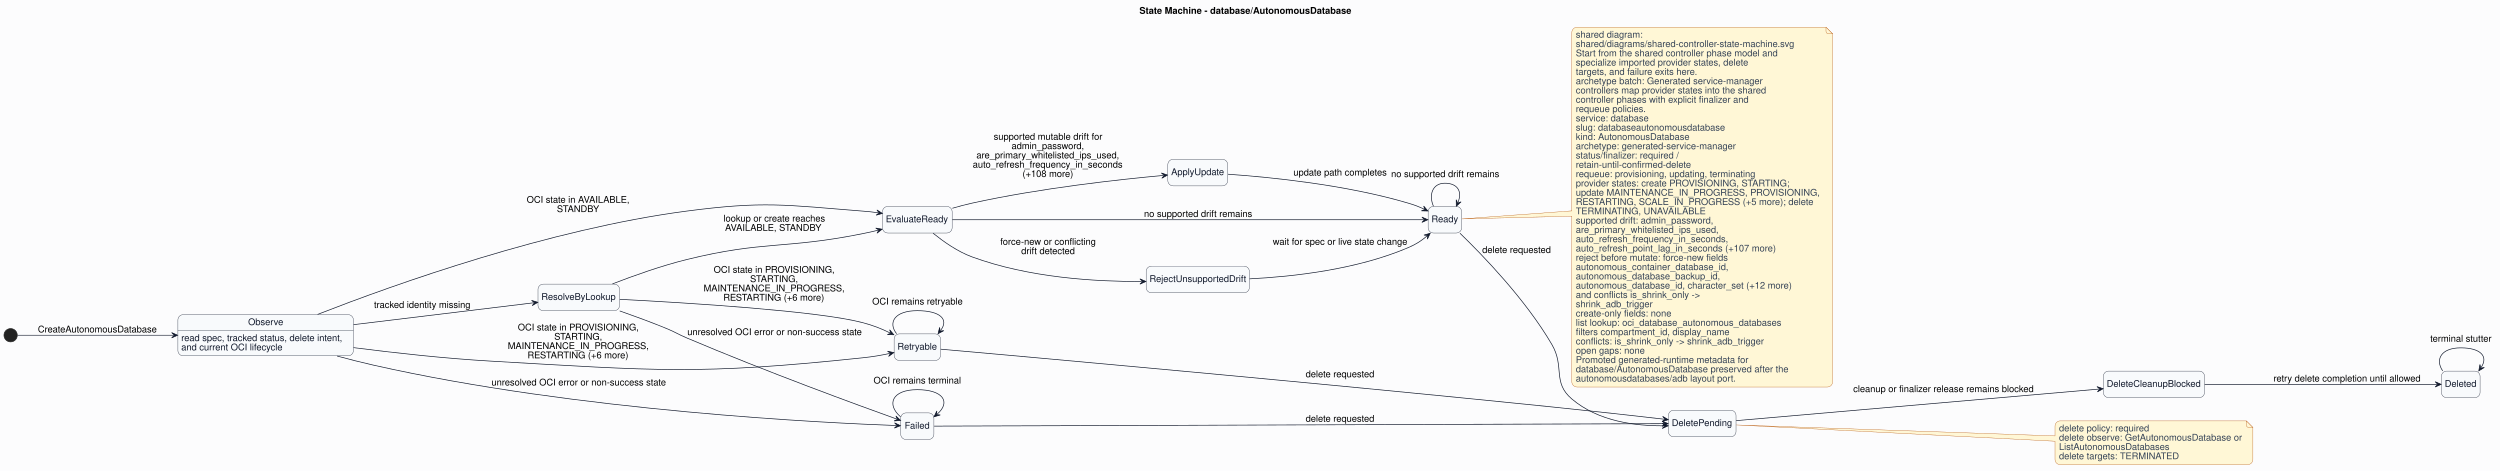
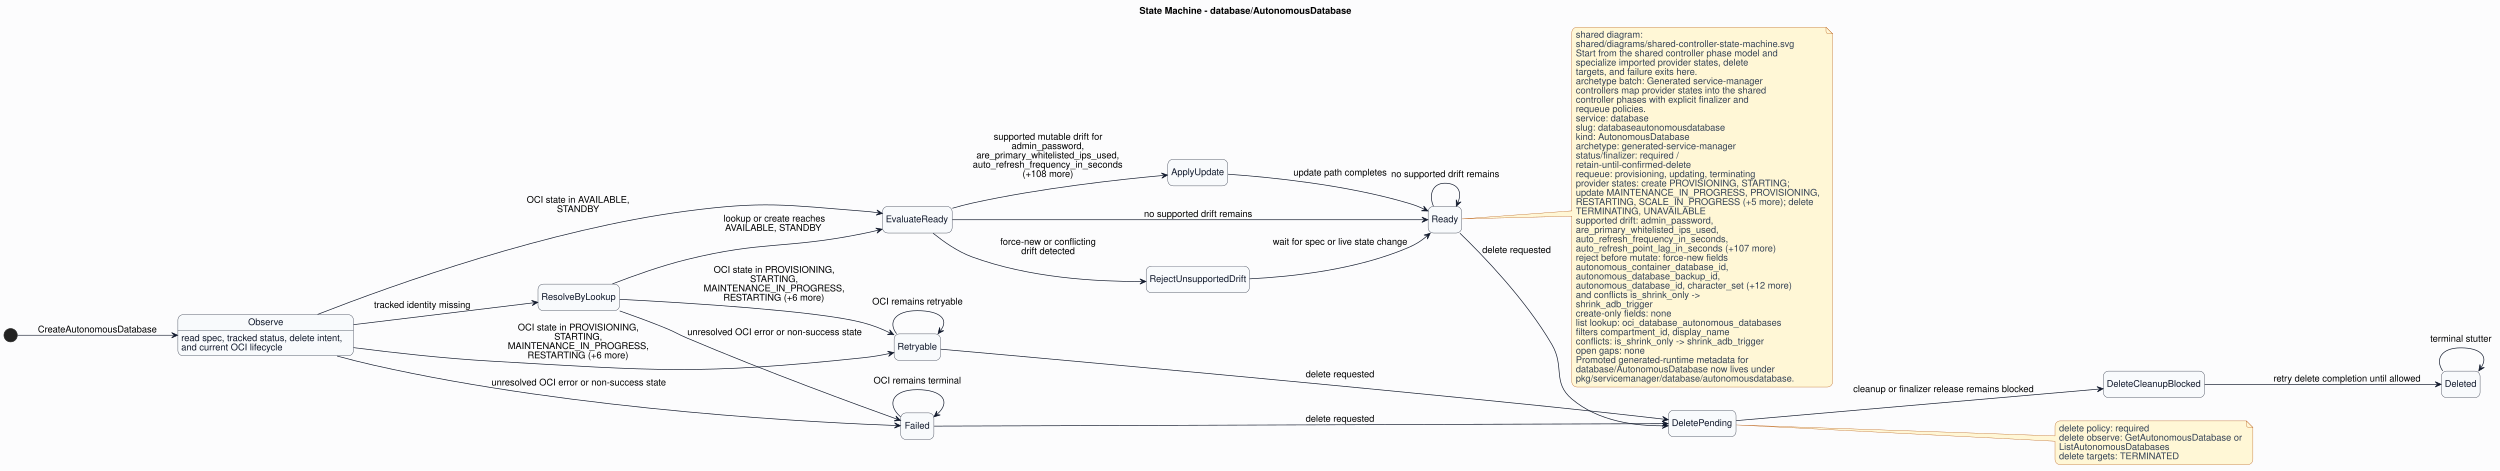
<svg xmlns="http://www.w3.org/2000/svg" contentStyleType="text/css" data-diagram-type="STATE" height="709px" preserveAspectRatio="none" style="width:3766px;height:709px;background:#FCFCFD;" version="1.1" viewBox="0 0 3766 709" width="3766px" zoomAndPan="magnify">
  <defs />
  <g>
    <rect fill="#FCFCFD" height="709" style="stroke:none;stroke-width:1;" width="3766" x="0" y="0" />
    <g class="title" data-source-line="10">
      <text fill="#000000" font-family="Helvetica" font-size="14" font-weight="bold" lengthAdjust="spacing" textLength="319.737" x="1716.349" y="20.78">State Machine - database/AutonomousDatabase</text>
    </g>
    <g>
      <rect fill="#F8FAFC" height="62" rx="8" ry="8" style="stroke:#0F172A;stroke-width:0.5;" width="264.364" x="268" y="474" />
      <line style="stroke:#0F172A;stroke-width:0.5;" x1="268" x2="532.364" y1="498" y2="498" />
      <text fill="#0F172A" font-family="Helvetica" font-size="14" lengthAdjust="spacing" textLength="52.91" x="373.727" y="489.78">Observe</text>
      <text fill="#0F172A" font-family="Helvetica" font-size="14" lengthAdjust="spacing" textLength="244.364" x="273" y="513.78">read spec, tracked status, delete intent,</text>
      <text fill="#0F172A" font-family="Helvetica" font-size="14" lengthAdjust="spacing" textLength="153.282" x="273" y="527.78">and current OCI lifecycle</text>
    </g>
    <rect fill="#F8FAFC" height="40" rx="8" ry="8" style="stroke:#0F172A;stroke-width:0.5;" width="104.951" x="1329.36" y="311" />
    <text fill="#0F172A" font-family="Helvetica" font-size="14" lengthAdjust="spacing" textLength="94.951" x="1334.36" y="334.78">EvaluateReady</text>
    <rect fill="#F8FAFC" height="40" rx="8" ry="8" style="stroke:#0F172A;stroke-width:0.5;" width="50.469" x="2151.32" y="311" />
    <text fill="#0F172A" font-family="Helvetica" font-size="14" lengthAdjust="spacing" textLength="40.469" x="2156.32" y="334.78">Ready</text>
    <rect fill="#F8FAFC" height="40" rx="8" ry="8" style="stroke:#0F172A;stroke-width:0.5;" width="69.917" x="1346.88" y="503" />
    <text fill="#0F172A" font-family="Helvetica" font-size="14" lengthAdjust="spacing" textLength="59.917" x="1351.88" y="526.78">Retryable</text>
    <rect fill="#F8FAFC" height="40" rx="8" ry="8" style="stroke:#0F172A;stroke-width:0.5;" width="50" x="1356.84" y="622" />
    <text fill="#0F172A" font-family="Helvetica" font-size="14" lengthAdjust="spacing" textLength="38.131" x="1362.775" y="645.78">Failed</text>
    <rect fill="#F8FAFC" height="40" rx="8" ry="8" style="stroke:#0F172A;stroke-width:0.5;" width="122.848" x="810.44" y="428" />
    <text fill="#0F172A" font-family="Helvetica" font-size="14" lengthAdjust="spacing" textLength="112.848" x="815.44" y="451.78">ResolveByLookup</text>
    <rect fill="#F8FAFC" height="40" rx="8" ry="8" style="stroke:#0F172A;stroke-width:0.5;" width="155.51" x="1726.56" y="401" />
    <text fill="#0F172A" font-family="Helvetica" font-size="14" lengthAdjust="spacing" textLength="145.51" x="1731.56" y="424.78">RejectUnsupportedDrift</text>
    <rect fill="#F8FAFC" height="40" rx="8" ry="8" style="stroke:#0F172A;stroke-width:0.5;" width="90.165" x="1759.23" y="240" />
    <text fill="#0F172A" font-family="Helvetica" font-size="14" lengthAdjust="spacing" textLength="80.165" x="1764.23" y="263.78">ApplyUpdate</text>
    <rect fill="#F8FAFC" height="40" rx="8" ry="8" style="stroke:#0F172A;stroke-width:0.5;" width="101.848" x="2513.3" y="618" />
    <text fill="#0F172A" font-family="Helvetica" font-size="14" lengthAdjust="spacing" textLength="91.848" x="2518.3" y="641.78">DeletePending</text>
    <rect fill="#F8FAFC" height="40" rx="8" ry="8" style="stroke:#0F172A;stroke-width:0.5;" width="58.255" x="3677.73" y="559" />
    <text fill="#0F172A" font-family="Helvetica" font-size="14" lengthAdjust="spacing" textLength="48.255" x="3682.73" y="582.78">Deleted</text>
    <rect fill="#F8FAFC" height="40" rx="8" ry="8" style="stroke:#0F172A;stroke-width:0.5;" width="152.427" x="3168.48" y="559" />
    <text fill="#0F172A" font-family="Helvetica" font-size="14" lengthAdjust="spacing" textLength="142.427" x="3173.48" y="582.78">DeleteCleanupBlocked</text>
    <ellipse cx="16" cy="505" fill="#222222" rx="10" ry="10" style="stroke:#222222;stroke-width:1;" />
    <g class="entity" data-qualified-name="GMN2" data-source-line="55" id="ent0003">
      <path d="M2367.78,49 L2367.78,317.63 L2202.26,329.78 L2367.78,325.63 L2367.78,575 A8,8 0 0 0 2375.78,583 L2752.662,583 A8,8 0 0 0 2760.662,575 L2760.662,51 L2750.662,41 L2375.78,41 A8,8 0 0 0 2367.78,49" fill="#FFF7D6" style="stroke:#B45309;stroke-width:0.5;" />
      <path d="M2750.662,41 L2750.662,47 A4,4 0 0 0 2754.662,51 L2760.662,51 L2750.662,41" fill="#FFF7D6" style="stroke:#B45309;stroke-width:0.5;" />
      <text fill="#334155" font-family="Helvetica" font-size="14" lengthAdjust="spacing" textLength="101.165" x="2373.78" y="56.78">shared diagram:</text>
      <text fill="#334155" font-family="Helvetica" font-size="14" lengthAdjust="spacing" textLength="331.481" x="2373.78" y="70.78">shared/diagrams/shared-controller-state-machine.svg</text>
      <text fill="#334155" font-family="Helvetica" font-size="14" lengthAdjust="spacing" textLength="304.274" x="2373.78" y="84.78">Start from the shared controller phase model and</text>
      <text fill="#334155" font-family="Helvetica" font-size="14" lengthAdjust="spacing" textLength="261.468" x="2373.78" y="98.78">specialize imported provider states, delete</text>
      <text fill="#334155" font-family="Helvetica" font-size="14" lengthAdjust="spacing" textLength="184.434" x="2373.78" y="112.78">targets, and failure exits here.</text>
      <text fill="#334155" font-family="Helvetica" font-size="14" lengthAdjust="spacing" textLength="281.709" x="2373.78" y="126.78">archetype batch: Generated service-manager</text>
      <text fill="#334155" font-family="Helvetica" font-size="14" lengthAdjust="spacing" textLength="287.923" x="2373.78" y="140.78">controllers map provider states into the shared</text>
      <text fill="#334155" font-family="Helvetica" font-size="14" lengthAdjust="spacing" textLength="261.461" x="2373.78" y="154.78">controller phases with explicit finalizer and</text>
      <text fill="#334155" font-family="Helvetica" font-size="14" lengthAdjust="spacing" textLength="105.848" x="2373.78" y="168.78">requeue policies.</text>
      <text fill="#334155" font-family="Helvetica" font-size="14" lengthAdjust="spacing" textLength="109.731" x="2373.78" y="182.78">service: database</text>
      <text fill="#334155" font-family="Helvetica" font-size="14" lengthAdjust="spacing" textLength="225.73" x="2373.78" y="196.78">slug: databaseautonomousdatabase</text>
      <text fill="#334155" font-family="Helvetica" font-size="14" lengthAdjust="spacing" textLength="171.999" x="2373.78" y="210.78">kind: AutonomousDatabase</text>
      <text fill="#334155" font-family="Helvetica" font-size="14" lengthAdjust="spacing" textLength="241.24" x="2373.78" y="224.78">archetype: generated-service-manager</text>
      <text fill="#334155" font-family="Helvetica" font-size="14" lengthAdjust="spacing" textLength="156.406" x="2373.78" y="238.78">status/finalizer: required /</text>
      <text fill="#334155" font-family="Helvetica" font-size="14" lengthAdjust="spacing" textLength="174.303" x="2373.78" y="252.78">retain-until-confirmed-delete</text>
      <text fill="#334155" font-family="Helvetica" font-size="14" lengthAdjust="spacing" textLength="272.398" x="2373.78" y="266.78">requeue: provisioning, updating, terminating</text>
      <text fill="#334155" font-family="Helvetica" font-size="14" lengthAdjust="spacing" textLength="327.53" x="2373.78" y="280.78">provider states: create PROVISIONING, STARTING;</text>
      <text fill="#334155" font-family="Helvetica" font-size="14" lengthAdjust="spacing" textLength="371.882" x="2373.78" y="294.78">update MAINTENANCE_IN_PROGRESS, PROVISIONING,</text>
      <text fill="#334155" font-family="Helvetica" font-size="14" lengthAdjust="spacing" textLength="363.727" x="2373.78" y="308.78">RESTARTING, SCALE_IN_PROGRESS (+5 more); delete</text>
      <text fill="#334155" font-family="Helvetica" font-size="14" lengthAdjust="spacing" textLength="199.931" x="2373.78" y="322.78">TERMINATING, UNAVAILABLE</text>
      <text fill="#334155" font-family="Helvetica" font-size="14" lengthAdjust="spacing" textLength="206.999" x="2373.78" y="336.78">supported drift: admin_password,</text>
      <text fill="#334155" font-family="Helvetica" font-size="14" lengthAdjust="spacing" textLength="215.558" x="2373.78" y="350.78">are_primary_whitelisted_ips_used,</text>
      <text fill="#334155" font-family="Helvetica" font-size="14" lengthAdjust="spacing" textLength="230.378" x="2373.78" y="364.78">auto_refresh_frequency_in_seconds,</text>
      <text fill="#334155" font-family="Helvetica" font-size="14" lengthAdjust="spacing" textLength="302.367" x="2373.78" y="378.78">auto_refresh_point_lag_in_seconds (+107 more)</text>
      <text fill="#334155" font-family="Helvetica" font-size="14" lengthAdjust="spacing" textLength="230.33" x="2373.78" y="392.78">reject before mutate: force-new fields</text>
      <text fill="#334155" font-family="Helvetica" font-size="14" lengthAdjust="spacing" textLength="230.398" x="2373.78" y="406.78">autonomous_container_database_id,</text>
      <text fill="#334155" font-family="Helvetica" font-size="14" lengthAdjust="spacing" textLength="217.95" x="2373.78" y="420.78">autonomous_database_backup_id,</text>
      <text fill="#334155" font-family="Helvetica" font-size="14" lengthAdjust="spacing" textLength="326.478" x="2373.78" y="434.78">autonomous_database_id, character_set (+12 more)</text>
      <text fill="#334155" font-family="Helvetica" font-size="14" lengthAdjust="spacing" textLength="187.148" x="2373.78" y="448.78">and conflicts is_shrink_only -&gt;</text>
      <text fill="#334155" font-family="Helvetica" font-size="14" lengthAdjust="spacing" textLength="115.958" x="2373.78" y="462.78">shrink_adb_trigger</text>
      <text fill="#334155" font-family="Helvetica" font-size="14" lengthAdjust="spacing" textLength="144.751" x="2373.78" y="476.78">create-only fields: none</text>
      <text fill="#334155" font-family="Helvetica" font-size="14" lengthAdjust="spacing" textLength="310.557" x="2373.78" y="490.78">list lookup: oci_database_autonomous_databases</text>
      <text fill="#334155" font-family="Helvetica" font-size="14" lengthAdjust="spacing" textLength="231.882" x="2373.78" y="504.78">filters compartment_id, display_name</text>
      <text fill="#334155" font-family="Helvetica" font-size="14" lengthAdjust="spacing" textLength="283.637" x="2373.78" y="518.78">conflicts: is_shrink_only -&gt; shrink_adb_trigger</text>
      <text fill="#334155" font-family="Helvetica" font-size="14" lengthAdjust="spacing" textLength="104.316" x="2373.78" y="532.78">open gaps: none</text>
      <text fill="#334155" font-family="Helvetica" font-size="14" lengthAdjust="spacing" textLength="261.475" x="2373.78" y="546.78">Promoted generated-runtime metadata for</text>
-       <text fill="#334155" font-family="Helvetica" font-size="14" lengthAdjust="spacing" textLength="321.433" x="2373.78" y="560.78">database/AutonomousDatabase preserved after the</text>
-       <text fill="#334155" font-family="Helvetica" font-size="14" lengthAdjust="spacing" textLength="242.06" x="2373.78" y="574.78">autonomousdatabases/adb layout port.</text>
+       <text fill="#334155" font-family="Helvetica" font-size="14" lengthAdjust="spacing" textLength="301.198" x="2373.78" y="560.78">database/AutonomousDatabase now lives under</text>
+       <text fill="#334155" font-family="Helvetica" font-size="14" lengthAdjust="spacing" textLength="329.998" x="2373.78" y="574.78">pkg/servicemanager/database/autonomousdatabase.</text>
    </g>
    <g class="entity" data-qualified-name="GMN5" data-source-line="95" id="ent0006">
      <path d="M3095.67,642 L3095.67,656.66 L2615.39,640.14 L3095.67,664.66 L3095.67,692 A8,8 0 0 0 3103.67,700 L3385.731,700 A8,8 0 0 0 3393.731,692 L3393.731,644 L3383.731,634 L3103.67,634 A8,8 0 0 0 3095.67,642" fill="#FFF7D6" style="stroke:#B45309;stroke-width:0.5;" />
      <path d="M3383.731,634 L3383.731,640 A4,4 0 0 0 3387.731,644 L3393.731,644 L3383.731,634" fill="#FFF7D6" style="stroke:#B45309;stroke-width:0.5;" />
      <text fill="#334155" font-family="Helvetica" font-size="14" lengthAdjust="spacing" textLength="136.972" x="3101.67" y="649.78">delete policy: required</text>
      <text fill="#334155" font-family="Helvetica" font-size="14" lengthAdjust="spacing" textLength="277.06" x="3101.67" y="663.78">delete observe: GetAutonomousDatabase or</text>
      <text fill="#334155" font-family="Helvetica" font-size="14" lengthAdjust="spacing" textLength="167.323" x="3101.67" y="677.78">ListAutonomousDatabases</text>
      <text fill="#334155" font-family="Helvetica" font-size="14" lengthAdjust="spacing" textLength="183.613" x="3101.67" y="691.78">delete targets: TERMINATED</text>
    </g>
    <g class="link" data-entity-1="ent0002" data-entity-2="ent0002" data-link-type="dependency" data-source-line="32" id="lnk3">
      <path d="M26.45,505 C59.67,505 168.14,505 261.56,505" fill="none" id="*start*-to-observe" style="stroke:#0F172A;stroke-width:1;" />
      <polygon fill="#0F172A" points="267.56,505,258.56,501,262.56,505,258.56,509,267.56,505" style="stroke:#0F172A;stroke-width:1;" />
      <text fill="#000000" font-family="Helvetica" font-size="14" lengthAdjust="spacing" textLength="180.558" x="57" y="500.78">CreateAutonomousDatabase</text>
    </g>
    <g class="link" data-entity-1="ent0002" data-entity-2="ent0007" data-link-type="dependency" data-source-line="33" id="lnk4">
      <path d="M532.64,489.05 C623.55,478.01 734.334,464.573 804.184,456.093" fill="none" id="observe-to-resolve_by_lookup" style="stroke:#0F172A;stroke-width:1;" />
      <polygon fill="#0F172A" points="810.14,455.37,800.723,452.484,805.176,455.973,801.688,460.425,810.14,455.37" style="stroke:#0F172A;stroke-width:1;" />
      <text fill="#000000" font-family="Helvetica" font-size="14" lengthAdjust="spacing" textLength="145.503" x="563.36" y="463.84">tracked identity missing</text>
    </g>
    <g class="link" data-entity-1="ent0007" data-entity-2="ent0003" data-link-type="dependency" data-source-line="34" id="lnk5">
      <path d="M922.66,427.61 C954.2,415.4 996.12,400.47 1034.36,391 C1149.92,362.39 1182.67,375.56 1299.36,352 C1308.96,350.06 1313.288,349.15 1323.048,346.72" fill="none" id="resolve_by_lookup-to-evaluate_ready" style="stroke:#0F172A;stroke-width:1;" />
      <polygon fill="#0F172A" points="1328.87,345.27,1319.17,343.563,1324.018,346.478,1321.103,351.326,1328.87,345.27" style="stroke:#0F172A;stroke-width:1;" />
      <text fill="#000000" font-family="Helvetica" font-size="14" lengthAdjust="spacing" textLength="154.089" x="1089.86" y="333.78">lookup or create reaches</text>
      <text fill="#000000" font-family="Helvetica" font-size="14" lengthAdjust="spacing" textLength="149.393" x="1092.208" y="347.78">AVAILABLE, STANDBY</text>
    </g>
    <g class="link" data-entity-1="ent0007" data-entity-2="ent0005" data-link-type="dependency" data-source-line="35" id="lnk6">
      <path d="M933.66,450.89 C1034.51,456.11 1231.97,468.25 1299.36,486 C1315.44,490.23 1326.914,494.766 1341.104,501.666" fill="none" id="resolve_by_lookup-to-retryable" style="stroke:#0F172A;stroke-width:1;" />
      <polygon fill="#0F172A" points="1346.5,504.29,1340.155,496.757,1342.003,502.103,1336.657,503.952,1346.5,504.29" style="stroke:#0F172A;stroke-width:1;" />
      <text fill="#000000" font-family="Helvetica" font-size="14" lengthAdjust="spacing" textLength="184.379" x="1075.025" y="410.93">OCI state in PROVISIONING,</text>
      <text fill="#000000" font-family="Helvetica" font-size="14" lengthAdjust="spacing" textLength="74.669" x="1129.88" y="424.93">STARTING,</text>
      <text fill="#000000" font-family="Helvetica" font-size="14" lengthAdjust="spacing" textLength="214.71" x="1059.86" y="438.93">MAINTENANCE_IN_PROGRESS,</text>
      <text fill="#000000" font-family="Helvetica" font-size="14" lengthAdjust="spacing" textLength="155.19" x="1089.62" y="452.93">RESTARTING (+6 more)</text>
    </g>
    <g class="link" data-entity-1="ent0007" data-entity-2="ent0006" data-link-type="dependency" data-source-line="36" id="lnk7">
      <path d="M933.54,468.36 C955.97,476.23 981.49,485.6 1004.36,495 C1017.97,500.59 1020.82,503.25 1034.36,509 C1153.87,559.75 1294.253,610.983 1351.013,631.353" fill="none" id="resolve_by_lookup-to-failed" style="stroke:#0F172A;stroke-width:1;" />
      <polygon fill="#0F172A" points="1356.66,633.38,1349.54,626.575,1351.954,631.691,1346.838,634.105,1356.66,633.38" style="stroke:#0F172A;stroke-width:1;" />
      <text fill="#000000" font-family="Helvetica" font-size="14" lengthAdjust="spacing" textLength="263.778" x="1035.36" y="504.78">unresolved OCI error or non-success state</text>
    </g>
    <g class="link" data-entity-1="ent0002" data-entity-2="ent0003" data-link-type="dependency" data-source-line="37" id="lnk8">
      <path d="M478.44,473.58 C596.03,427.75 828.09,345.06 1034.36,318 C1151.14,302.68 1181.95,308.69 1299.36,318 C1309.07,318.77 1313.434,319.175 1323.334,320.635" fill="none" id="observe-to-evaluate_ready" style="stroke:#0F172A;stroke-width:1;" />
      <polygon fill="#0F172A" points="1329.27,321.51,1320.95,316.24,1324.323,320.781,1319.783,324.154,1329.27,321.51" style="stroke:#0F172A;stroke-width:1;" />
      <text fill="#000000" font-family="Helvetica" font-size="14" lengthAdjust="spacing" textLength="157.185" x="793.36" y="305.5">OCI state in AVAILABLE,</text>
      <text fill="#000000" font-family="Helvetica" font-size="14" lengthAdjust="spacing" textLength="66.124" x="838.891" y="319.5">STANDBY</text>
    </g>
    <g class="link" data-entity-1="ent0002" data-entity-2="ent0005" data-link-type="dependency" data-source-line="38" id="lnk9">
      <path d="M532.57,523.7 C595.07,531.69 670.92,540.07 739.36,544 C987.85,558.28 1051.85,565.19 1299.36,539 C1314.99,537.35 1326.211,535.445 1340.681,532.375" fill="none" id="observe-to-retryable" style="stroke:#0F172A;stroke-width:1;" />
      <polygon fill="#0F172A" points="1346.55,531.13,1336.916,529.085,1341.659,532.168,1338.576,536.911,1346.55,531.13" style="stroke:#0F172A;stroke-width:1;" />
      <text fill="#000000" font-family="Helvetica" font-size="14" lengthAdjust="spacing" textLength="184.379" x="780.025" y="497.78">OCI state in PROVISIONING,</text>
      <text fill="#000000" font-family="Helvetica" font-size="14" lengthAdjust="spacing" textLength="74.669" x="834.88" y="511.78">STARTING,</text>
      <text fill="#000000" font-family="Helvetica" font-size="14" lengthAdjust="spacing" textLength="214.71" x="764.86" y="525.78">MAINTENANCE_IN_PROGRESS,</text>
      <text fill="#000000" font-family="Helvetica" font-size="14" lengthAdjust="spacing" textLength="155.19" x="794.62" y="539.78">RESTARTING (+6 more)</text>
    </g>
    <g class="link" data-entity-1="ent0002" data-entity-2="ent0006" data-link-type="dependency" data-source-line="39" id="lnk10">
      <path d="M507.88,536.39 C525.99,541.25 544.65,545.99 562.36,550 C870.56,619.83 1250.614,637.446 1350.414,641.015" fill="none" id="observe-to-failed" style="stroke:#0F172A;stroke-width:1;" />
      <polygon fill="#0F172A" points="1356.41,641.23,1347.559,636.911,1351.413,641.051,1347.273,644.906,1356.41,641.23" style="stroke:#0F172A;stroke-width:1;" />
      <text fill="#000000" font-family="Helvetica" font-size="14" lengthAdjust="spacing" textLength="263.778" x="740.36" y="580.68">unresolved OCI error or non-success state</text>
    </g>
    <g class="link" data-entity-1="ent0003" data-entity-2="ent0008" data-link-type="dependency" data-source-line="40" id="lnk11">
      <path d="M1405.66,351.36 C1421.09,363.89 1442.56,379.03 1464.32,387 C1550.13,418.43 1649.84,424.324 1720.17,424.044" fill="none" id="evaluate_ready-to-reject_unsupported_drift" style="stroke:#0F172A;stroke-width:1;" />
      <polygon fill="#0F172A" points="1726.17,424.02,1717.154,420.056,1721.17,424.04,1717.186,428.056,1726.17,424.02" style="stroke:#0F172A;stroke-width:1;" />
      <text fill="#000000" font-family="Helvetica" font-size="14" lengthAdjust="spacing" textLength="143.951" x="1506.82" y="368.78">force-new or conflicting</text>
      <text fill="#000000" font-family="Helvetica" font-size="14" lengthAdjust="spacing" textLength="80.938" x="1538.327" y="382.78">drift detected</text>
    </g>
    <g class="link" data-entity-1="ent0008" data-entity-2="ent0004" data-link-type="dependency" data-source-line="41" id="lnk12">
      <path d="M1882.32,420.06 C1948.2,416.77 2044.3,406 2121.32,373 C2133.36,367.84 2140.48,363.236 2149.92,355.246" fill="none" id="reject_unsupported_drift-to-ready" style="stroke:#0F172A;stroke-width:1;" />
      <polygon fill="#0F172A" points="2154.5,351.37,2145.046,354.131,2150.684,354.6,2150.215,360.238,2154.5,351.37" style="stroke:#0F172A;stroke-width:1;" />
      <text fill="#000000" font-family="Helvetica" font-size="14" lengthAdjust="spacing" textLength="203.882" x="1917.32" y="368.78">wait for spec or live state change</text>
    </g>
    <g class="link" data-entity-1="ent0003" data-entity-2="ent0009" data-link-type="dependency" data-source-line="42" id="lnk13">
      <path d="M1434.66,313.72 C1444.44,310.85 1454.63,308.13 1464.32,306 C1568.59,283.09 1687.585,270.216 1752.785,264.256" fill="none" id="evaluate_ready-to-apply_update" style="stroke:#0F172A;stroke-width:1;" />
      <polygon fill="#0F172A" points="1758.76,263.71,1749.433,260.546,1753.781,264.165,1750.161,268.513,1758.76,263.71" style="stroke:#0F172A;stroke-width:1;" />
      <text fill="#000000" font-family="Helvetica" font-size="14" lengthAdjust="spacing" textLength="163.42" x="1496.854" y="210.54">supported mutable drift for</text>
      <text fill="#000000" font-family="Helvetica" font-size="14" lengthAdjust="spacing" textLength="109.724" x="1523.702" y="224.54">admin_password,</text>
      <text fill="#000000" font-family="Helvetica" font-size="14" lengthAdjust="spacing" textLength="215.558" x="1470.785" y="238.54">are_primary_whitelisted_ips_used,</text>
      <text fill="#000000" font-family="Helvetica" font-size="14" lengthAdjust="spacing" textLength="226.488" x="1465.32" y="252.54">auto_refresh_frequency_in_seconds</text>
      <text fill="#000000" font-family="Helvetica" font-size="14" lengthAdjust="spacing" textLength="76.644" x="1540.242" y="266.54">(+108 more)</text>
    </g>
    <g class="link" data-entity-1="ent0009" data-entity-2="ent0004" data-link-type="dependency" data-source-line="43" id="lnk14">
      <path d="M1849.88,262.45 C1911.86,266.76 2027.1,278.07 2121.32,306 C2131.36,308.98 2136.503,310.9 2145.613,315.28" fill="none" id="apply_update-to-ready" style="stroke:#0F172A;stroke-width:1;" />
      <polygon fill="#0F172A" points="2151.02,317.88,2144.642,310.375,2146.514,315.714,2141.176,317.585,2151.02,317.88" style="stroke:#0F172A;stroke-width:1;" />
      <text fill="#000000" font-family="Helvetica" font-size="14" lengthAdjust="spacing" textLength="141.654" x="1948.32" y="264.45">update path completes</text>
    </g>
    <g class="link" data-entity-1="ent0003" data-entity-2="ent0004" data-link-type="dependency" data-source-line="44" id="lnk15">
      <path d="M1434.55,331 C1588.55,331 2034.38,331 2144.93,331" fill="none" id="evaluate_ready-to-ready" style="stroke:#0F172A;stroke-width:1;" />
      <polygon fill="#0F172A" points="2150.93,331,2141.93,327,2145.93,331,2141.93,335,2150.93,331" style="stroke:#0F172A;stroke-width:1;" />
      <text fill="#000000" font-family="Helvetica" font-size="14" lengthAdjust="spacing" textLength="162.641" x="1723.32" y="326.78">no supported drift remains</text>
    </g>
    <g class="link" data-entity-1="ent0004" data-entity-2="ent0004" data-link-type="dependency" data-source-line="45" id="lnk16">
      <path d="M2159.35,310.69 C2152,293.73 2157.74,276 2176.55,276 C2195.36,276 2203.486,288.225 2196.136,305.185" fill="none" id="ready-to-ready" style="stroke:#0F172A;stroke-width:1;" />
      <polygon fill="#0F172A" points="2193.75,310.69,2200.999,304.023,2195.738,306.102,2193.659,300.842,2193.75,310.69" style="stroke:#0F172A;stroke-width:1;" />
      <text fill="#000000" font-family="Helvetica" font-size="14" lengthAdjust="spacing" textLength="162.641" x="2095.55" y="266.78">no supported drift remains</text>
    </g>
    <g class="link" data-entity-1="ent0005" data-entity-2="ent0005" data-link-type="dependency" data-source-line="46" id="lnk17">
      <path d="M1350.62,502.69 C1337.28,485.73 1347.69,468 1381.84,468 C1415.99,468 1430.109,481.014 1416.769,497.974" fill="none" id="retryable-to-retryable" style="stroke:#0F172A;stroke-width:1;" />
      <polygon fill="#0F172A" points="1413.06,502.69,1421.768,498.089,1416.151,498.76,1415.48,493.143,1413.06,502.69" style="stroke:#0F172A;stroke-width:1;" />
      <text fill="#000000" font-family="Helvetica" font-size="14" lengthAdjust="spacing" textLength="136.931" x="1313.84" y="458.78">OCI remains retryable</text>
    </g>
    <g class="link" data-entity-1="ent0006" data-entity-2="ent0006" data-link-type="dependency" data-source-line="47" id="lnk18">
      <path d="M1356.66,627.91 C1335.07,609.38 1343.47,587 1381.84,587 C1420.21,587 1433.163,605.472 1411.573,624.002" fill="none" id="failed-to-failed" style="stroke:#0F172A;stroke-width:1;" />
      <polygon fill="#0F172A" points="1407.02,627.91,1416.455,625.084,1410.814,624.654,1411.244,619.013,1407.02,627.91" style="stroke:#0F172A;stroke-width:1;" />
      <text fill="#000000" font-family="Helvetica" font-size="14" lengthAdjust="spacing" textLength="132.255" x="1315.84" y="577.78">OCI remains terminal</text>
    </g>
    <g class="link" data-entity-1="ent0004" data-entity-2="ent0010" data-link-type="dependency" data-source-line="48" id="lnk19">
      <path d="M2199.28,351.34 C2232.99,383.91 2298.12,451.03 2337.78,519 C2357.34,552.52 2338.19,575.89 2367.78,601 C2407.94,635.07 2463.61,641.712 2506.91,641.482" fill="none" id="ready-to-delete_pending" style="stroke:#0F172A;stroke-width:1;" />
      <polygon fill="#0F172A" points="2512.91,641.45,2503.889,637.498,2507.91,641.477,2503.931,645.498,2512.91,641.45" style="stroke:#0F172A;stroke-width:1;" />
      <text fill="#000000" font-family="Helvetica" font-size="14" lengthAdjust="spacing" textLength="104.303" x="2232.78" y="381.06">delete requested</text>
    </g>
    <g class="link" data-entity-1="ent0005" data-entity-2="ent0010" data-link-type="dependency" data-source-line="49" id="lnk20">
      <path d="M1417.12,526.02 C1541.11,537.01 1977.9,576.09 2337.78,613 C2398.11,619.19 2461.479,626.299 2507.149,631.519" fill="none" id="retryable-to-delete_pending" style="stroke:#0F172A;stroke-width:1;" />
      <polygon fill="#0F172A" points="2513.11,632.2,2504.622,627.204,2508.142,631.632,2503.714,635.152,2513.11,632.2" style="stroke:#0F172A;stroke-width:1;" />
      <text fill="#000000" font-family="Helvetica" font-size="14" lengthAdjust="spacing" textLength="104.303" x="1966.82" y="568.28">delete requested</text>
    </g>
    <g class="link" data-entity-1="ent0006" data-entity-2="ent0010" data-link-type="dependency" data-source-line="50" id="lnk21">
      <path d="M1407.22,641.92 C1552.96,641.42 2303.42,638.88 2506.82,638.19" fill="none" id="failed-to-delete_pending" style="stroke:#0F172A;stroke-width:1;" />
      <polygon fill="#0F172A" points="2512.82,638.17,2503.807,634.201,2507.82,638.187,2503.834,642.201,2512.82,638.17" style="stroke:#0F172A;stroke-width:1;" />
      <text fill="#000000" font-family="Helvetica" font-size="14" lengthAdjust="spacing" textLength="104.303" x="1966.82" y="635.32">delete requested</text>
    </g>
    <g class="link" data-entity-1="ent0010" data-entity-2="ent0012" data-link-type="dependency" data-source-line="51" id="lnk22">
      <path d="M2615.39,633.64 C2733.26,623.39 3022.463,598.24 3162.163,586.09" fill="none" id="delete_pending-to-delete_cleanup_blocked" style="stroke:#0F172A;stroke-width:1;" />
      <polygon fill="#0F172A" points="3168.14,585.57,3158.827,582.365,3163.159,586.003,3159.52,590.335,3168.14,585.57" style="stroke:#0F172A;stroke-width:1;" />
      <text fill="#000000" font-family="Helvetica" font-size="14" lengthAdjust="spacing" textLength="273.144" x="2791.67" y="590.6">cleanup or finalizer release remains blocked</text>
    </g>
    <g class="link" data-entity-1="ent0012" data-entity-2="ent0011" data-link-type="dependency" data-source-line="52" id="lnk23">
      <path d="M3321.17,579 C3425.07,579 3601.26,579 3671.31,579" fill="none" id="delete_cleanup_blocked-to-deleted" style="stroke:#0F172A;stroke-width:1;" />
      <polygon fill="#0F172A" points="3677.31,579,3668.31,575,3672.31,579,3668.31,583,3677.31,579" style="stroke:#0F172A;stroke-width:1;" />
      <text fill="#000000" font-family="Helvetica" font-size="14" lengthAdjust="spacing" textLength="222.565" x="3424.73" y="574.78">retry delete completion until allowed</text>
    </g>
    <g class="link" data-entity-1="ent0011" data-entity-2="ent0011" data-link-type="dependency" data-source-line="53" id="lnk24">
      <path d="M3679.66,558.69 C3668.04,541.73 3677.11,524 3706.85,524 C3736.6,524 3749.051,536.78 3737.431,553.74" fill="none" id="deleted-to-deleted" style="stroke:#0F172A;stroke-width:1;" />
      <polygon fill="#0F172A" points="3734.04,558.69,3742.427,553.526,3736.866,554.565,3735.827,549.005,3734.04,558.69" style="stroke:#0F172A;stroke-width:1;" />
      <text fill="#000000" font-family="Helvetica" font-size="14" lengthAdjust="spacing" textLength="92.586" x="3660.85" y="514.78">terminal stutter</text>
    </g>
  </g>
</svg>
